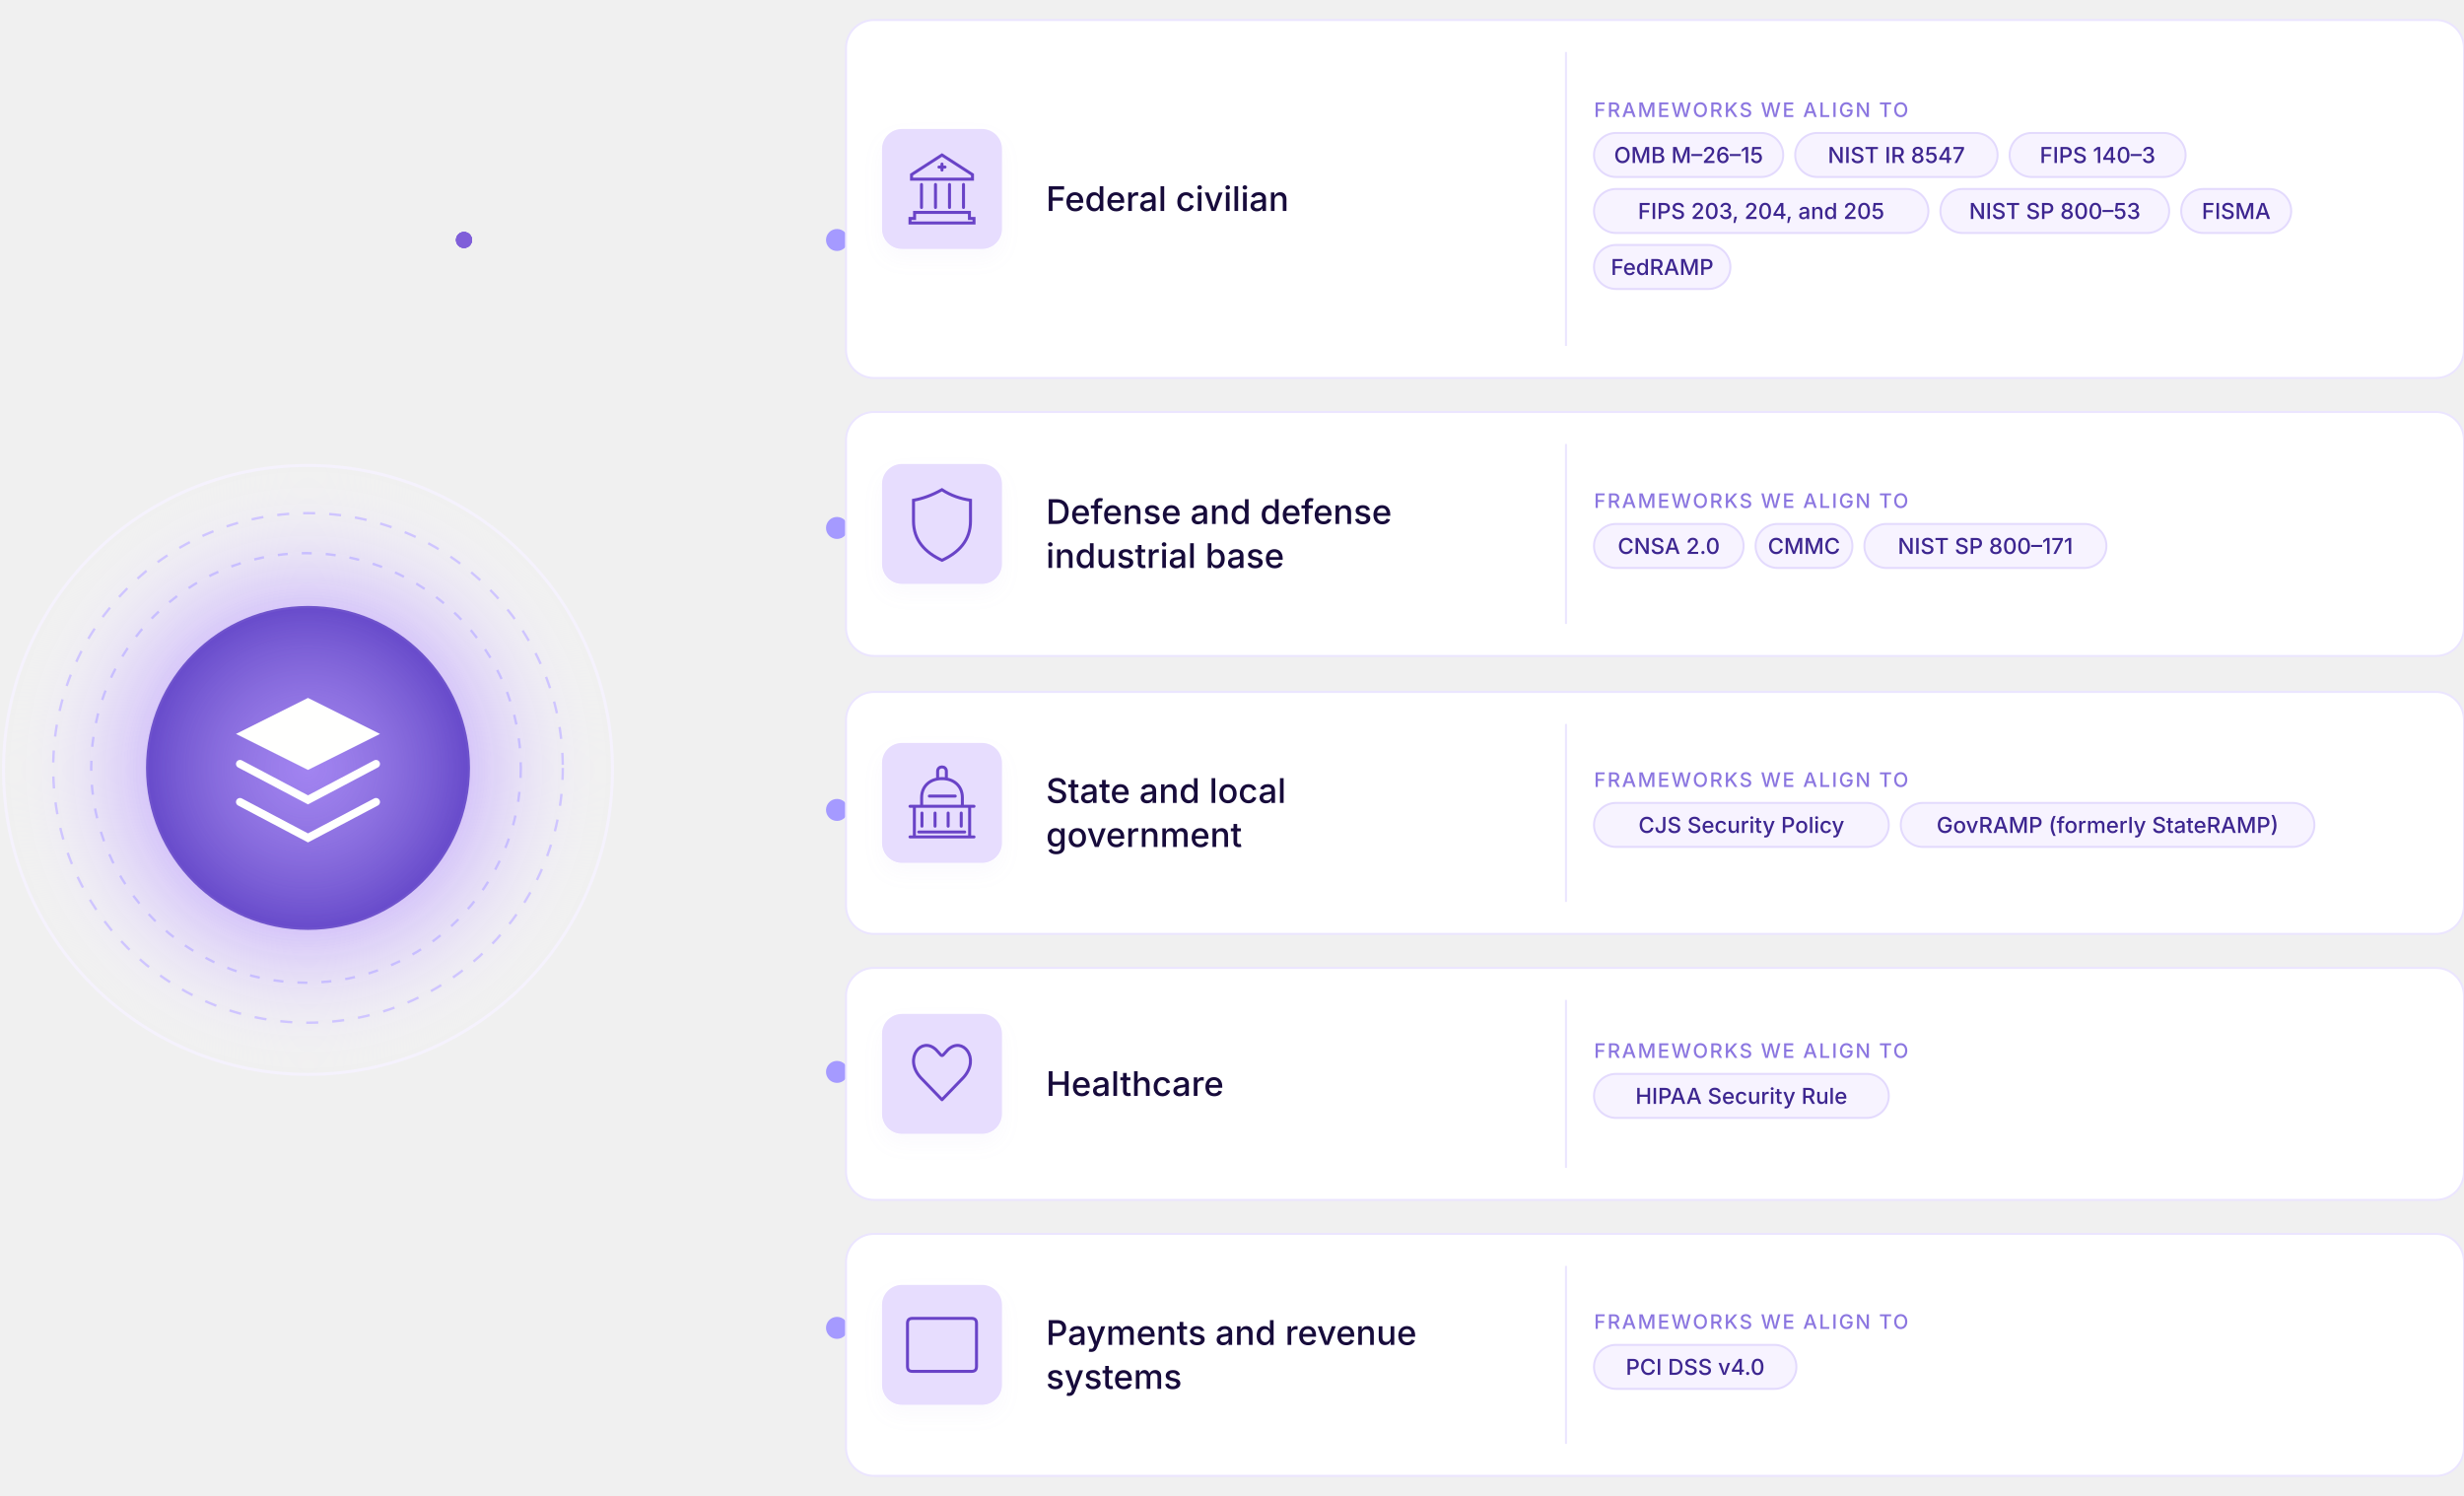
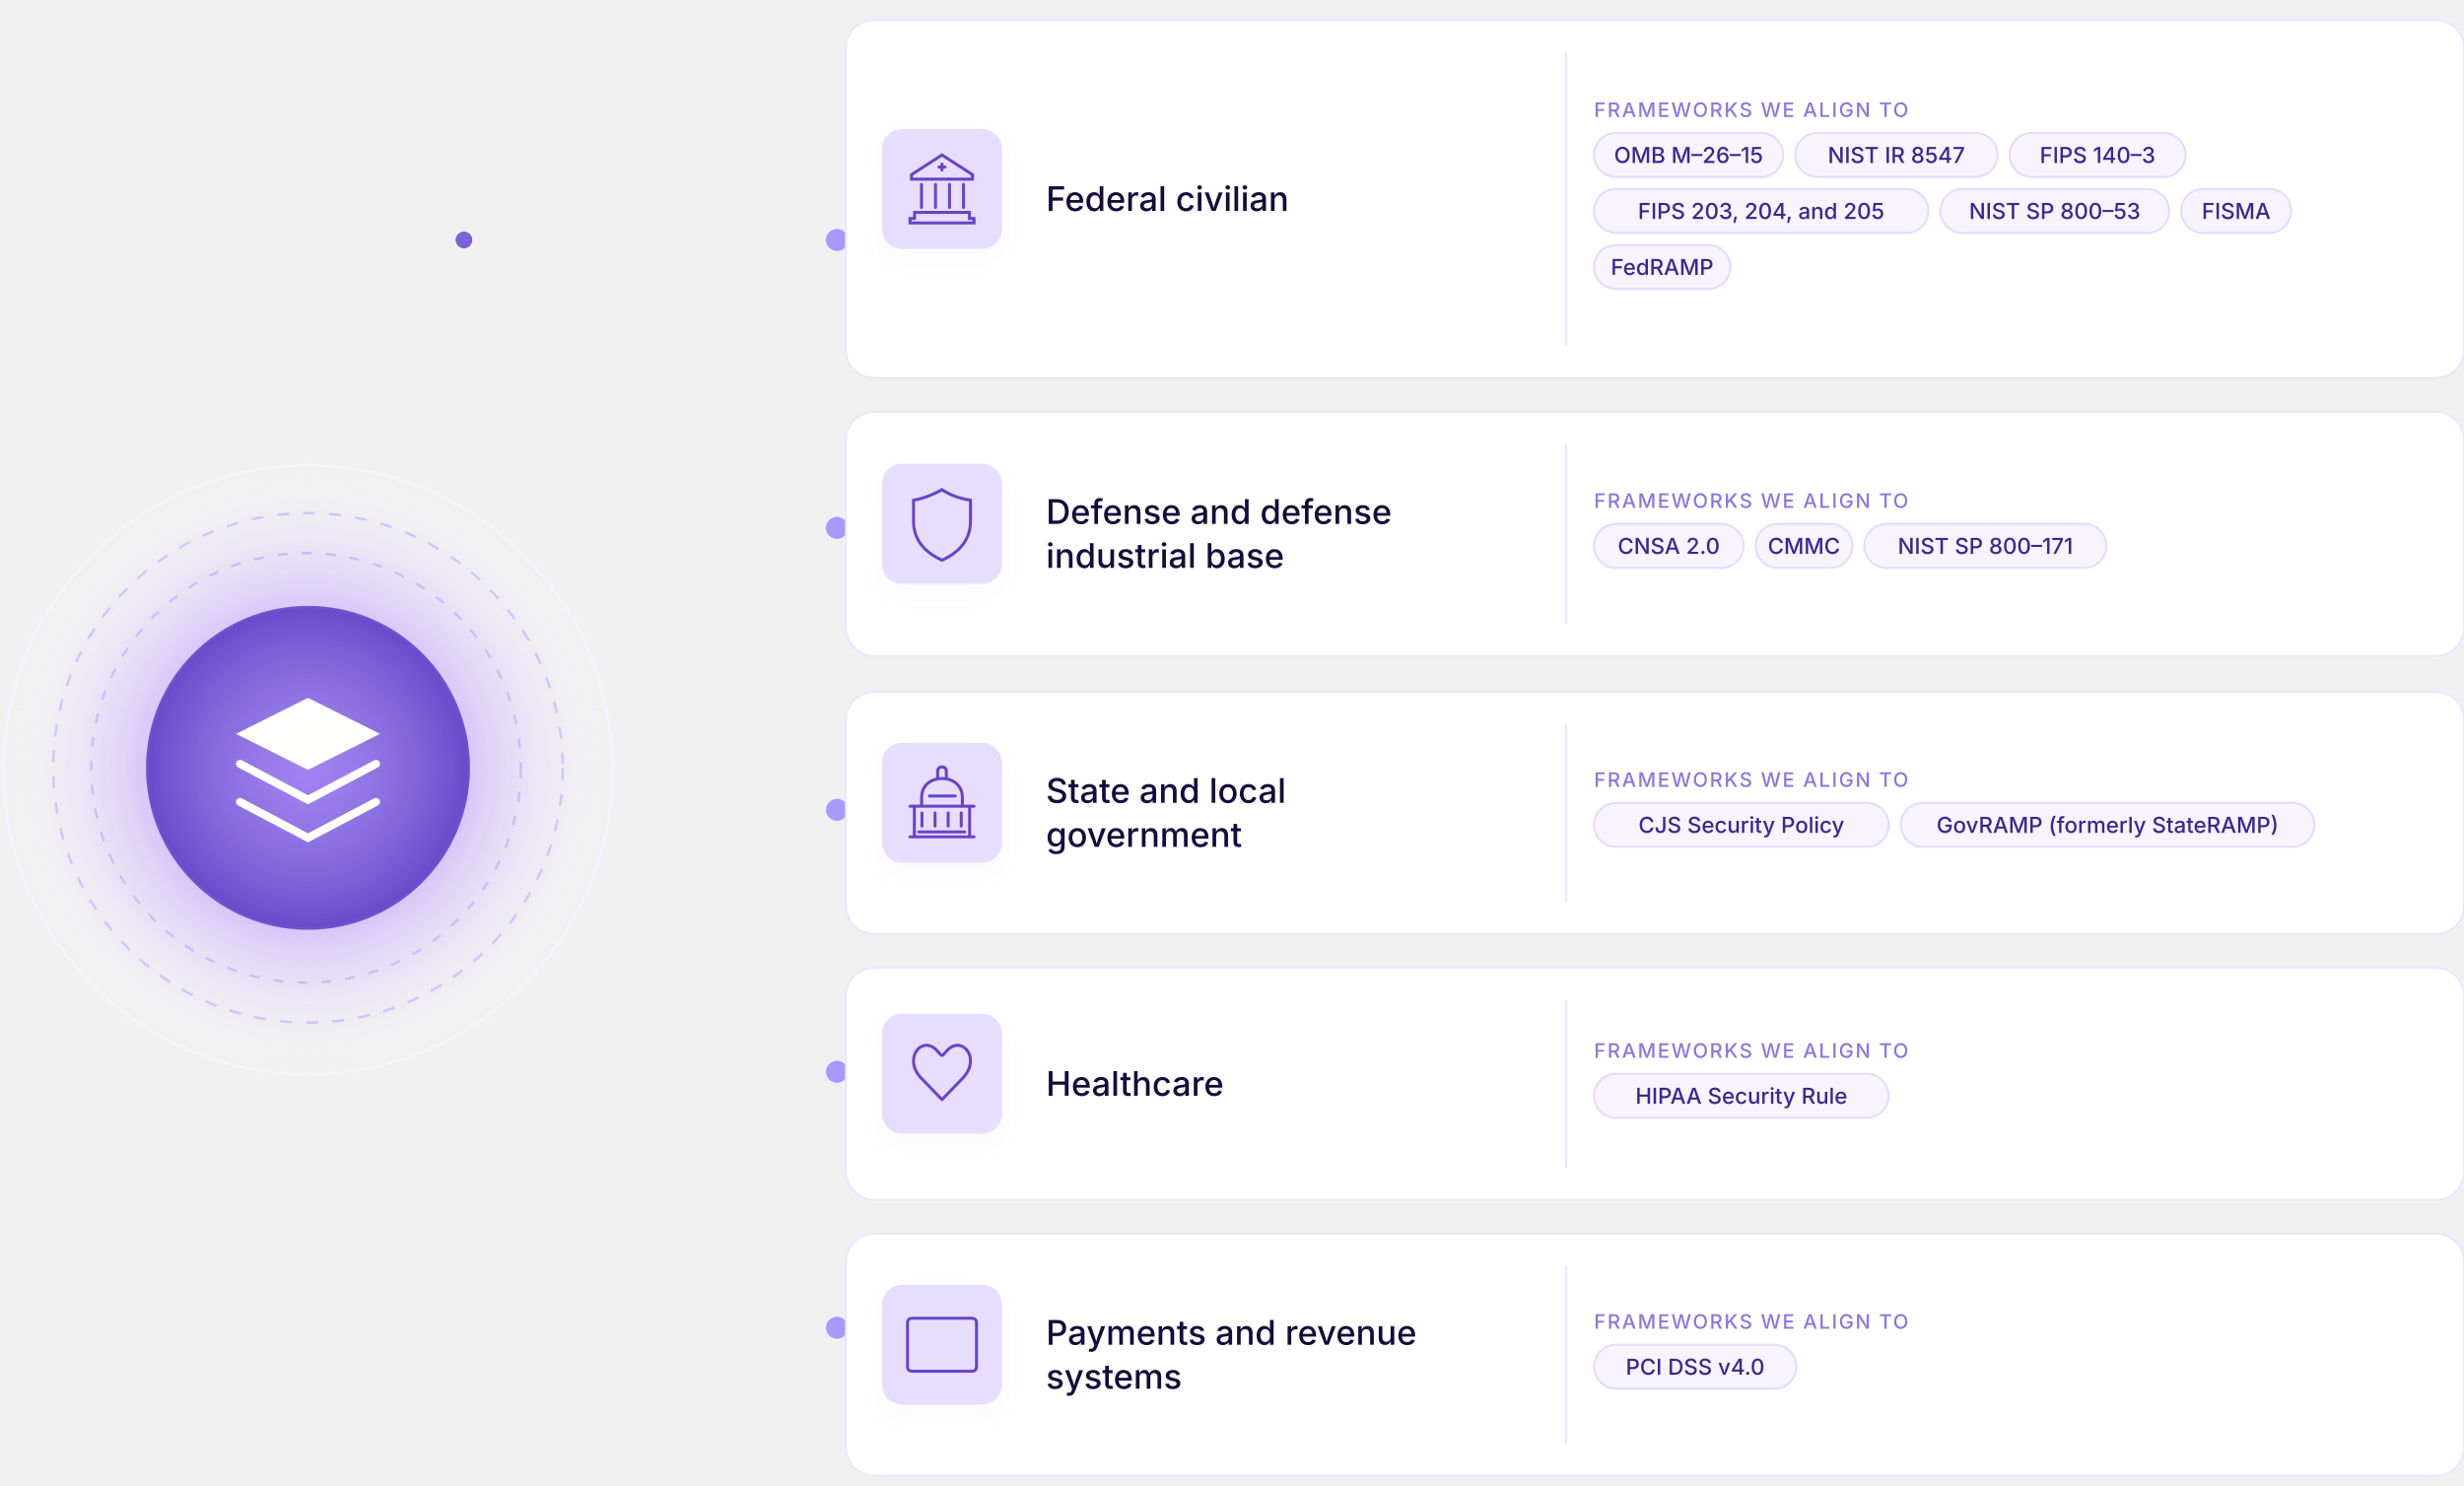
- <svg xmlns="http://www.w3.org/2000/svg" viewBox="0 0 1232 748" fill="none" width="1232" height="748" role="img">
+ <svg xmlns="http://www.w3.org/2000/svg" viewBox="0 0 1232 743" fill="none" width="1232" height="743" role="img">
  <style>
:is(g,path,circle,ellipse,line,rect,polygon):not([transform]):not(clipPath *):not(mask *){transform-box:fill-box;transform-origin:center}
text{font-family:Poppins,system-ui,-apple-system,"Segoe UI",sans-serif}
.link{fill:none;stroke:#a59aff;stroke-width:2;stroke-dasharray:600;stroke-dashoffset:600;animation:draw 1.2s cubic-bezier(.22,1,.36,1) forwards;transition:stroke .3s,stroke-width .3s}
.link-1{animation-delay:.1s}.link-2{animation-delay:.2s}.link-3{animation-delay:.3s}.link-4{animation-delay:.4s}
.endpoint{fill:#a59aff;transition:fill .3s}
.packet{fill:#7f5fd9;opacity:.9}
.sector{cursor:pointer;outline:none;transition:transform .5s cubic-bezier(.22,1,.36,1);animation:secIn .7s cubic-bezier(.22,1,.36,1) both}
.sector[data-i="1"]{animation-delay:.08s}.sector[data-i="2"]{animation-delay:.16s}.sector[data-i="3"]{animation-delay:.24s}.sector[data-i="4"]{animation-delay:.32s}
@keyframes secIn{from{opacity:0;translate:30px 0}}
.card{fill:#fff;stroke:#ebe5ff;transition:stroke .3s,filter .4s}
.ttl{font-size:17px;font-weight:500;fill:#170b3b}
.lbl{font-size:10px;letter-spacing:.08em;fill:#8b76e0;font-weight:500}
.fw rect{fill:#f7f3ff;stroke:#e3dafd;transition:fill .3s,stroke .3s}
.fw text{font-size:11px;font-weight:500;fill:#3d2690;transition:fill .3s}
.icon{transition:transform .4s cubic-bezier(.34,1.56,.64,1)}
- .sector.on{transform:translateX(-6px)}
- .sector.on .card{stroke:#b8a3ff;filter:drop-shadow(0 18px 24px rgba(105,67,199,.35))}
- .sector.on .fw rect{fill:#6943c7;stroke:#6943c7}.sector.on .fw text{fill:#fff}
- .sector.on .icon{transform:scale(1.06) rotate(-4deg)}
- svg[data-active="0"] .link-0,svg[data-active="1"] .link-1,svg[data-active="2"] .link-2,svg[data-active="3"] .link-3,svg[data-active="4"] .link-4{stroke:#6943c7;stroke-width:3.5}
- svg[data-active="0"] .ep-0,svg[data-active="1"] .ep-1,svg[data-active="2"] .ep-2,svg[data-active="3"] .ep-3,svg[data-active="4"] .ep-4{fill:#6943c7;animation:c3-pulse 1s ease-in-out infinite}
+ 
+ 
+ 
+ 
+ 
+ 
@keyframes draw{to{stroke-dashoffset:0}}
@keyframes c3-pulse{50%{scale:1.4}}
#hub-orbit {animation: orbit-spin 30s linear infinite; }
#hub-orbit-2 {animation: orbit-spin 46s linear infinite reverse; }
#hub-hub-glow {animation: c3-pulse 3s ease-in-out infinite; }
#hub-platform-face {animation: h-bob 3s ease-in-out infinite; }
#hub-layered-platform {animation: h-bob 3s ease-in-out -.4s infinite; }
@keyframes h-bob { 50% { translate: 0 -7px; } }
@keyframes c3-pulse { 50% { scale: 1.06; } }
@keyframes orbit-spin { to { rotate: 360deg; } }
@media (prefers-reduced-motion: reduce){*{animation-duration:.001s!important;animation-iteration-count:1!important;animation-delay:0s!important;transition-duration:.001s!important}}
+ 
+ @keyframes secCard{0%,1.2%{stroke:#ebe5ff;filter:none}3%,18%{stroke:#b8a3ff;filter:drop-shadow(0 18px 24px rgba(105,67,199,.35))}20%,100%{stroke:#ebe5ff;filter:none}}
+ @keyframes secMove{0%,1.2%{transform:none}3%,18%{transform:translateX(-6px)}20%,100%{transform:none}}
+ @keyframes secChip{0%,1.2%{fill:#f7f3ff;stroke:#e3dafd}3%,18%{fill:#6943c7;stroke:#6943c7}20%,100%{fill:#f7f3ff;stroke:#e3dafd}}
+ @keyframes secChipT{0%,1.2%{fill:#3d2690}3%,18%{fill:#fff}20%,100%{fill:#3d2690}}
+ @keyframes secIcon{0%,1.2%{transform:none}3%,18%{transform:scale(1.06) rotate(-4deg)}20%,100%{transform:none}}
+ @keyframes secLink{0%,1.2%{stroke:#a59aff;stroke-width:2px}3%,18%{stroke:#6943c7;stroke-width:3.5px}20%,100%{stroke:#a59aff;stroke-width:2px}}
+ @keyframes secEp{0%,1.2%{fill:#a59aff;scale:1}3%,18%{fill:#6943c7;scale:1.4}20%,100%{fill:#a59aff;scale:1}}
+ .endpoint{transform-box:fill-box;transform-origin:center}
+ .s0 .card{animation:secCard 13s linear 0.0s infinite}.s0 .fw rect{animation:secChip 13s linear 0.0s infinite}.s0 .fw text{animation:secChipT 13s linear 0.0s infinite}.s0 .icon{animation:secIcon 13s linear 0.0s infinite}.link-0{animation:draw 1.2s cubic-bezier(.22,1,.36,1) 0.0s forwards,secLink 13s linear 0.0s infinite}.ep-0{animation:secEp 13s linear 0.0s infinite}
+ .s1 .card{animation:secCard 13s linear 2.6s infinite}.s1 .fw rect{animation:secChip 13s linear 2.6s infinite}.s1 .fw text{animation:secChipT 13s linear 2.6s infinite}.s1 .icon{animation:secIcon 13s linear 2.6s infinite}.link-1{animation:draw 1.2s cubic-bezier(.22,1,.36,1) 0.1s forwards,secLink 13s linear 2.6s infinite}.ep-1{animation:secEp 13s linear 2.6s infinite}
+ .s2 .card{animation:secCard 13s linear 5.2s infinite}.s2 .fw rect{animation:secChip 13s linear 5.2s infinite}.s2 .fw text{animation:secChipT 13s linear 5.2s infinite}.s2 .icon{animation:secIcon 13s linear 5.2s infinite}.link-2{animation:draw 1.2s cubic-bezier(.22,1,.36,1) 0.2s forwards,secLink 13s linear 5.2s infinite}.ep-2{animation:secEp 13s linear 5.2s infinite}
+ .s3 .card{animation:secCard 13s linear 7.8s infinite}.s3 .fw rect{animation:secChip 13s linear 7.8s infinite}.s3 .fw text{animation:secChipT 13s linear 7.8s infinite}.s3 .icon{animation:secIcon 13s linear 7.8s infinite}.link-3{animation:draw 1.2s cubic-bezier(.22,1,.36,1) 0.3s forwards,secLink 13s linear 7.8s infinite}.ep-3{animation:secEp 13s linear 7.8s infinite}
+ .s4 .card{animation:secCard 13s linear 10.4s infinite}.s4 .fw rect{animation:secChip 13s linear 10.4s infinite}.s4 .fw text{animation:secChipT 13s linear 10.4s infinite}.s4 .icon{animation:secIcon 13s linear 10.4s infinite}.link-4{animation:draw 1.2s cubic-bezier(.22,1,.36,1) 0.4s forwards,secLink 13s linear 10.4s infinite}.ep-4{animation:secEp 13s linear 10.4s infinite}
+ .n0{animation:secMove 13s linear 0.0s infinite}
+ .n1{animation:secMove 13s linear 2.6s infinite}
+ .n2{animation:secMove 13s linear 5.2s infinite}
+ .n3{animation:secMove 13s linear 7.8s infinite}
+ .n4{animation:secMove 13s linear 10.4s infinite}
+ @keyframes mv1m{0%{translate:0.00px 265.00px}2.778%{translate:9.39px 263.79px}5.556%{translate:18.17px 260.25px}8.333%{translate:25.99px 254.89px}11.111%{translate:32.81px 248.31px}13.889%{translate:38.81px 240.95px}16.667%{translate:44.14px 233.10px}19.444%{translate:48.96px 224.92px}22.222%{translate:53.37px 216.52px}25%{translate:57.47px 207.96px}27.778%{translate:61.32px 199.28px}30.556%{translate:64.97px 190.53px}33.333%{translate:68.48px 181.70px}36.111%{translate:71.87px 172.84px}38.889%{translate:75.18px 163.94px}41.667%{translate:78.43px 155.03px}44.444%{translate:81.65px 146.10px}47.222%{translate:84.87px 137.17px}50%{translate:88.10px 128.24px}52.778%{translate:91.37px 119.33px}55.556%{translate:94.70px 110.44px}58.333%{translate:98.11px 101.58px}61.111%{translate:101.63px 92.77px}63.889%{translate:105.29px 84.01px}66.667%{translate:109.12px 75.33px}69.444%{translate:113.16px 66.74px}72.222%{translate:117.44px 58.27px}75%{translate:122.03px 49.96px}77.778%{translate:126.96px 41.85px}80.556%{translate:132.33px 34.03px}83.333%{translate:138.22px 26.58px}86.111%{translate:144.70px 19.65px}88.889%{translate:151.87px 13.44px}91.667%{translate:159.78px 8.21px}94.444%{translate:168.40px 4.25px}97.222%{translate:177.55px 1.81px}100%{translate:187.00px 1.00px}}
+ .mv1{animation:mv1m 2.4s linear 0.0s infinite both}
+ @keyframes mv2m{0%{translate:0.00px 265.00px}2.778%{translate:6.44px 264.77px}5.556%{translate:12.85px 264.11px}8.333%{translate:19.19px 262.94px}11.111%{translate:25.41px 261.26px}13.889%{translate:31.47px 259.07px}16.667%{translate:37.33px 256.39px}19.444%{translate:42.95px 253.24px}22.222%{translate:48.32px 249.68px}25%{translate:53.44px 245.76px}27.778%{translate:58.31px 241.54px}30.556%{translate:62.96px 237.08px}33.333%{translate:67.40px 232.41px}36.111%{translate:71.69px 227.60px}38.889%{translate:75.84px 222.66px}41.667%{translate:79.89px 217.65px}44.444%{translate:83.87px 212.58px}47.222%{translate:87.82px 207.49px}50%{translate:91.77px 202.40px}52.778%{translate:95.75px 197.33px}55.556%{translate:99.80px 192.31px}58.333%{translate:103.93px 187.36px}61.111%{translate:108.20px 182.53px}63.889%{translate:112.61px 177.83px}66.667%{translate:117.19px 173.30px}69.444%{translate:121.98px 168.98px}72.222%{translate:126.98px 164.92px}75%{translate:132.21px 161.15px}77.778%{translate:137.67px 157.72px}80.556%{translate:143.34px 154.67px}83.333%{translate:149.22px 152.02px}86.111%{translate:155.27px 149.80px}88.889%{translate:161.46px 148.02px}91.667%{translate:167.76px 146.66px}94.444%{translate:174.14px 145.73px}97.222%{translate:180.56px 145.18px}100%{translate:187.00px 145.00px}}
+ .mv2{animation:mv2m 2.4s linear -0.5s infinite both}
+ @keyframes mv3m{0%{translate:0.00px 265.00px}2.778%{translate:5.24px 265.04px}5.556%{translate:10.47px 265.14px}8.333%{translate:15.71px 265.32px}11.111%{translate:20.94px 265.57px}13.889%{translate:26.17px 265.91px}16.667%{translate:31.39px 266.32px}19.444%{translate:36.60px 266.82px}22.222%{translate:41.81px 267.41px}25%{translate:47.00px 268.08px}27.778%{translate:52.19px 268.82px}30.556%{translate:57.36px 269.64px}33.333%{translate:62.53px 270.53px}36.111%{translate:67.68px 271.48px}38.889%{translate:72.82px 272.47px}41.667%{translate:77.96px 273.49px}44.444%{translate:83.09px 274.53px}47.222%{translate:88.23px 275.57px}50%{translate:93.36px 276.60px}52.778%{translate:98.50px 277.61px}55.556%{translate:103.65px 278.59px}58.333%{translate:108.80px 279.52px}61.111%{translate:113.97px 280.39px}63.889%{translate:119.14px 281.21px}66.667%{translate:124.32px 281.96px}69.444%{translate:129.52px 282.65px}72.222%{translate:134.72px 283.27px}75%{translate:139.93px 283.82px}77.778%{translate:145.14px 284.30px}80.556%{translate:150.36px 284.72px}83.333%{translate:155.59px 285.07px}86.111%{translate:160.82px 285.37px}88.889%{translate:166.05px 285.60px}91.667%{translate:171.29px 285.78px}94.444%{translate:176.52px 285.90px}97.222%{translate:181.76px 285.98px}100%{translate:187.00px 286.00px}}
+ .mv3{animation:mv3m 2.4s linear -1.0s infinite both}
+ @keyframes mv4m{0%{translate:0.00px 265.00px}2.778%{translate:7.02px 265.35px}5.556%{translate:13.97px 266.41px}8.333%{translate:20.77px 268.21px}11.111%{translate:27.33px 270.73px}13.889%{translate:33.59px 273.92px}16.667%{translate:39.51px 277.71px}19.444%{translate:45.09px 282.00px}22.222%{translate:50.32px 286.69px}25%{translate:55.25px 291.71px}27.778%{translate:59.90px 296.98px}30.556%{translate:64.32px 302.46px}33.333%{translate:68.54px 308.08px}36.111%{translate:72.59px 313.83px}38.889%{translate:76.52px 319.66px}41.667%{translate:80.36px 325.55px}44.444%{translate:84.14px 331.48px}47.222%{translate:87.89px 337.44px}50%{translate:91.63px 343.39px}52.778%{translate:95.40px 349.33px}55.556%{translate:99.22px 355.24px}58.333%{translate:103.11px 361.09px}61.111%{translate:107.13px 366.87px}63.889%{translate:111.27px 372.55px}66.667%{translate:115.59px 378.10px}69.444%{translate:120.12px 383.48px}72.222%{translate:124.87px 388.66px}75%{translate:129.89px 393.59px}77.778%{translate:135.19px 398.21px}80.556%{translate:140.80px 402.45px}83.333%{translate:146.72px 406.25px}86.111%{translate:152.94px 409.53px}88.889%{translate:159.42px 412.25px}91.667%{translate:166.13px 414.36px}94.444%{translate:173.00px 415.85px}97.222%{translate:179.97px 416.71px}100%{translate:187.00px 417.00px}}
+ .mv4{animation:mv4m 2.4s linear -1.5s infinite both}
+ @keyframes mv5m{0%{translate:0.00px 265.00px}2.778%{translate:9.74px 266.43px}5.556%{translate:18.70px 270.51px}8.333%{translate:26.51px 276.52px}11.111%{translate:33.23px 283.75px}13.889%{translate:39.08px 291.70px}16.667%{translate:44.26px 300.11px}19.444%{translate:48.93px 308.81px}22.222%{translate:53.21px 317.71px}25%{translate:57.18px 326.75px}27.778%{translate:60.92px 335.89px}30.556%{translate:64.47px 345.11px}33.333%{translate:67.89px 354.37px}36.111%{translate:71.19px 363.68px}38.889%{translate:74.42px 373.01px}41.667%{translate:77.61px 382.36px}44.444%{translate:80.77px 391.72px}47.222%{translate:83.92px 401.08px}50%{translate:87.10px 410.43px}52.778%{translate:90.32px 419.77px}55.556%{translate:93.60px 429.08px}58.333%{translate:96.97px 438.36px}61.111%{translate:100.46px 447.60px}63.889%{translate:104.09px 456.79px}66.667%{translate:107.88px 465.91px}69.444%{translate:111.90px 474.93px}72.222%{translate:116.16px 483.84px}75%{translate:120.73px 492.59px}77.778%{translate:125.66px 501.15px}80.556%{translate:131.04px 509.43px}83.333%{translate:136.95px 517.34px}86.111%{translate:143.49px 524.74px}88.889%{translate:150.76px 531.41px}91.667%{translate:158.82px 537.10px}94.444%{translate:167.69px 541.42px}97.222%{translate:177.18px 544.10px}100%{translate:187.00px 545.00px}}
+ .mv5{animation:mv5m 2.4s linear -2.0s infinite both}
</style>
  <g transform="translate(232 120)">
    <path id="sl-0" class="link link-0" d="M0 265C82 265 86 1 187 1" />
    <path id="sl-1" class="link link-1" d="M0 265C89 265 88 145 187 145" />
    <path id="sl-2" class="link link-2" d="M0 265C76 265 96 286 187 286" />
    <path id="sl-3" class="link link-3" d="M0 265C87 265 91 417 187 417" />
    <path id="sl-4" class="link link-4" d="M0 265C81 265 84 545 187 545" />
-     <circle class="packet" r="4">
-       <animateMotion dur="2.4s" begin="0.0s" repeatCount="indefinite">
-         <mpath href="#sl-0" />
-       </animateMotion>
-     </circle>
-     <circle class="packet" r="4">
-       <animateMotion dur="2.4s" begin="-0.5s" repeatCount="indefinite">
-         <mpath href="#sl-1" />
-       </animateMotion>
-     </circle>
-     <circle class="packet" r="4">
-       <animateMotion dur="2.4s" begin="-1.0s" repeatCount="indefinite">
-         <mpath href="#sl-2" />
-       </animateMotion>
-     </circle>
-     <circle class="packet" r="4">
-       <animateMotion dur="2.4s" begin="-1.5s" repeatCount="indefinite">
-         <mpath href="#sl-3" />
-       </animateMotion>
-     </circle>
-     <circle class="packet" r="4">
-       <animateMotion dur="2.4s" begin="-2.0s" repeatCount="indefinite">
-         <mpath href="#sl-4" />
-       </animateMotion>
-     </circle>
+     <circle class="mv1 packet" r="4" />
+     <circle class="mv2 packet" r="4" />
+     <circle class="mv3 packet" r="4" />
+     <circle class="mv4 packet" r="4" />
+     <circle class="mv5 packet" r="4" />
  </g>
  <circle class="endpoint ep-0" cx="418.5" cy="120" r="5.5" />
  <circle class="endpoint ep-1" cx="418.5" cy="264" r="5.5" />
  <circle class="endpoint ep-2" cx="418.5" cy="405" r="5.5" />
  <circle class="endpoint ep-3" cx="418.5" cy="536" r="5.5" />
  <circle class="endpoint ep-4" cx="418.5" cy="664" r="5.5" />
  <svg x="0" y="231" width="308" height="307" viewBox="0 0 308 307" fill="none">
    <g id="hub-inventory-hub">
      <circle id="hub-outer-halo" cx="154" cy="154" r="152.25" fill="url(#hub-paint0-radial-4382-971)" stroke="#F5F2FD" stroke-width="1.5" />
      <circle id="hub-hub-surface" cx="154" cy="153" r="80.45" fill="url(#hub-paint1-radial-4382-971)" stroke="#684BC9" stroke-width="1.1" />
      <circle id="hub-hub-glow" cx="153" cy="153" r="99" fill="url(#hub-paint2-radial-4382-971)" />
      <circle id="hub-orbit" cx="153" cy="153" r="107.4" stroke="#C8BEFF" stroke-width="1.2" stroke-dasharray="5 7" />
      <circle id="hub-orbit-2" cx="154" cy="153" r="127.4" stroke="#CFC5FF" stroke-width="1.2" stroke-dasharray="6 7" />
      <path id="hub-layered-platform" d="M120 151L154 168.971L188 151M120 170.029L154 188L188 170.029" stroke="#FFFFFE" stroke-width="4" stroke-linecap="round" />
      <path id="hub-platform-face" d="M154 118L190 136L154 154L118 136L154 118Z" fill="#FFFFFE" />
    </g>
    <defs>
      <radialGradient id="hub-paint0-radial-4382-971" cx="0" cy="0" r="1" gradientUnits="userSpaceOnUse" gradientTransform="translate(154 154) scale(153)">
        <stop offset="0.216" stop-color="#9D71FF" />
        <stop offset="1" stop-color="white" stop-opacity="0" />
      </radialGradient>
      <radialGradient id="hub-paint1-radial-4382-971" cx="0" cy="0" r="1" gradientUnits="userSpaceOnUse" gradientTransform="translate(154 153) scale(81)">
        <stop stop-color="#9F81EC" />
        <stop offset="1" stop-color="#6042C8" />
      </radialGradient>
      <radialGradient id="hub-paint2-radial-4382-971" cx="0" cy="0" r="1" gradientUnits="userSpaceOnUse" gradientTransform="translate(153 153) scale(99)">
        <stop stop-color="#A98AFF" stop-opacity="0.267" />
        <stop offset="1" stop-color="white" stop-opacity="0" />
      </radialGradient>
    </defs>
  </svg>
-   <g class="sector" data-i="0" tabindex="0">
+   <g class="sector s0">
    <rect class="card" x="423" y="10" width="809" height="179" rx="14" />
    <g class="icon">
      <svg x="431" y="59.5" width="80" height="80" viewBox="0 0 80 80" fill="none">
        <g filter="url(#si0-filter0-d-4382-968)">
          <rect x="10" y="5" width="60" height="60" rx="10" fill="#E7DDFE" />
          <path d="M38.476 24.044H40M40 24.044H41.524M40 24.044V22.533M40 24.044V25.556M50.75 32.75V44.25M43.75 32.75V44.25M36.75 32.75L36.75 44.25M29.75 32.75L29.75 44.25M24.762 27.822L40 18L55.238 27.822V30.089H24.762V27.822ZM26.286 46.711H53.714V49.733H56V52H24V49.733H26.286V46.711Z" stroke="#6943C7" stroke-width="1.5" stroke-linecap="round" />
        </g>
        <defs>
          <filter id="si0-filter0-d-4382-968" x="0" y="0" width="80" height="80" filterUnits="userSpaceOnUse" color-interpolation-filters="sRGB">
            <feFlood flood-opacity="0" result="BackgroundImageFix" />
            <feColorMatrix in="SourceAlpha" type="matrix" values="0 0 0 0 0 0 0 0 0 0 0 0 0 0 0 0 0 0 127 0" result="hardAlpha" />
            <feOffset dy="5" />
            <feGaussianBlur stdDeviation="5" />
            <feComposite in2="hardAlpha" operator="out" />
            <feColorMatrix type="matrix" values="0 0 0 0 0.557 0 0 0 0 0.463 0 0 0 0 0.847 0 0 0 0.039 0" />
            <feBlend mode="normal" in2="BackgroundImageFix" result="effect1_dropShadow_4382_968" />
            <feBlend mode="normal" in="SourceGraphic" in2="effect1_dropShadow_4382_968" result="shape" />
          </filter>
        </defs>
      </svg>
    </g>
    <text class="ttl">
      <tspan x="523" y="105.5">Federal civilian</tspan>
    </text>
    <line x1="783" y1="26" x2="783" y2="173" stroke="#EBE5FF" />
    <text class="lbl" x="797" y="58.5">FRAMEWORKS WE ALIGN TO</text>
    <g class="fw">
      <rect x="797.0" y="66.5" width="94.6" height="22" rx="11" />
      <text x="844.3" y="81.5" text-anchor="middle">OMB M–26–15</text>
    </g>
    <g class="fw">
      <rect x="897.6" y="66.5" width="101.2" height="22" rx="11" />
      <text x="948.2" y="81.5" text-anchor="middle">NIST IR 8547</text>
    </g>
    <g class="fw">
      <rect x="1004.8" y="66.5" width="88.0" height="22" rx="11" />
      <text x="1048.8" y="81.5" text-anchor="middle">FIPS 140–3</text>
    </g>
    <g class="fw">
      <rect x="797.0" y="94.5" width="167.2" height="22" rx="11" />
      <text x="880.6" y="109.5" text-anchor="middle">FIPS 203, 204, and 205</text>
    </g>
    <g class="fw">
      <rect x="970.2" y="94.5" width="114.4" height="22" rx="11" />
      <text x="1027.4" y="109.5" text-anchor="middle">NIST SP 800–53</text>
    </g>
    <g class="fw">
      <rect x="1090.6" y="94.5" width="55.0" height="22" rx="11" />
      <text x="1118.1" y="109.5" text-anchor="middle">FISMA</text>
    </g>
    <g class="fw">
      <rect x="797.0" y="122.5" width="68.2" height="22" rx="11" />
      <text x="831.1" y="137.5" text-anchor="middle">FedRAMP</text>
    </g>
  </g>
-   <g class="sector" data-i="1" tabindex="0">
+   <g class="sector s1">
    <rect class="card" x="423" y="206" width="809" height="122" rx="14" />
    <g class="icon">
      <svg x="431" y="227.0" width="80" height="80" viewBox="0 0 80 80" fill="none">
        <g filter="url(#si1-filter0-d-4382-945)">
          <rect x="10" y="5" width="60" height="60" rx="10" fill="#E7DDFE" />
          <path d="M39.968 17.875C44.5 20.809 49.052 22.347 54.25 23.154V33.532C54.25 43.242 48.368 49.298 40 53.172C31.632 49.298 25.75 43.242 25.75 33.532V23.14C30.253 22.325 34.779 20.781 39.968 17.875Z" stroke="#6943C7" stroke-width="1.5" stroke-linecap="round" />
        </g>
        <defs>
          <filter id="si1-filter0-d-4382-945" x="0" y="0" width="80" height="80" filterUnits="userSpaceOnUse" color-interpolation-filters="sRGB">
            <feFlood flood-opacity="0" result="BackgroundImageFix" />
            <feColorMatrix in="SourceAlpha" type="matrix" values="0 0 0 0 0 0 0 0 0 0 0 0 0 0 0 0 0 0 127 0" result="hardAlpha" />
            <feOffset dy="5" />
            <feGaussianBlur stdDeviation="5" />
            <feComposite in2="hardAlpha" operator="out" />
            <feColorMatrix type="matrix" values="0 0 0 0 0.557 0 0 0 0 0.463 0 0 0 0 0.847 0 0 0 0.039 0" />
            <feBlend mode="normal" in2="BackgroundImageFix" result="effect1_dropShadow_4382_945" />
            <feBlend mode="normal" in="SourceGraphic" in2="effect1_dropShadow_4382_945" result="shape" />
          </filter>
        </defs>
      </svg>
    </g>
    <text class="ttl">
      <tspan x="523" y="262.0">Defense and defense</tspan>
      <tspan x="523" y="284.0">industrial base</tspan>
    </text>
    <line x1="783" y1="222" x2="783" y2="312" stroke="#EBE5FF" />
    <text class="lbl" x="797" y="254.0">FRAMEWORKS WE ALIGN TO</text>
    <g class="fw">
      <rect x="797.0" y="262.0" width="74.8" height="22" rx="11" />
      <text x="834.4" y="277.0" text-anchor="middle">CNSA 2.0</text>
    </g>
    <g class="fw">
      <rect x="877.8" y="262.0" width="48.4" height="22" rx="11" />
      <text x="902.0" y="277.0" text-anchor="middle">CMMC</text>
    </g>
    <g class="fw">
      <rect x="932.2" y="262.0" width="121.0" height="22" rx="11" />
      <text x="992.7" y="277.0" text-anchor="middle">NIST SP 800–171</text>
    </g>
  </g>
-   <g class="sector" data-i="2" tabindex="0">
+   <g class="sector s2">
    <rect class="card" x="423" y="346" width="809" height="121" rx="14" />
    <g class="icon">
      <svg x="431" y="366.5" width="80" height="80" viewBox="0 0 80 80" fill="none">
        <g filter="url(#si2-filter0-d-4382-930)">
          <rect x="10" y="5" width="60" height="60" rx="10" fill="#E7DDFE" />
          <path d="M24 36.688H56M26.182 36.688V51.542M53.818 36.688V51.542M24 52H56M29.818 35.958V32.312C29.818 26.479 34.182 22.833 40 22.833C45.818 22.833 50.182 26.479 50.182 32.312V35.958M33.673 31.583H46.618M37.818 22.104V19.188C37.818 16.271 42.182 16.271 42.182 19.188V22.104M29.982 40.062V46.625M36.527 40.062V46.625M43.073 40.062V46.625M49.618 40.062V46.625M28.364 49.542H51.346" stroke="#6943C7" stroke-width="1.5" stroke-linecap="round" />
        </g>
        <defs>
          <filter id="si2-filter0-d-4382-930" x="0" y="0" width="80" height="80" filterUnits="userSpaceOnUse" color-interpolation-filters="sRGB">
            <feFlood flood-opacity="0" result="BackgroundImageFix" />
            <feColorMatrix in="SourceAlpha" type="matrix" values="0 0 0 0 0 0 0 0 0 0 0 0 0 0 0 0 0 0 127 0" result="hardAlpha" />
            <feOffset dy="5" />
            <feGaussianBlur stdDeviation="5" />
            <feComposite in2="hardAlpha" operator="out" />
            <feColorMatrix type="matrix" values="0 0 0 0 0.557 0 0 0 0 0.463 0 0 0 0 0.847 0 0 0 0.039 0" />
            <feBlend mode="normal" in2="BackgroundImageFix" result="effect1_dropShadow_4382_930" />
            <feBlend mode="normal" in="SourceGraphic" in2="effect1_dropShadow_4382_930" result="shape" />
          </filter>
        </defs>
      </svg>
    </g>
    <text class="ttl">
      <tspan x="523" y="401.5">State and local</tspan>
      <tspan x="523" y="423.5">government</tspan>
    </text>
    <line x1="783" y1="362" x2="783" y2="451" stroke="#EBE5FF" />
    <text class="lbl" x="797" y="393.5">FRAMEWORKS WE ALIGN TO</text>
    <g class="fw">
      <rect x="797.0" y="401.5" width="147.4" height="22" rx="11" />
      <text x="870.7" y="416.5" text-anchor="middle">CJS Security Policy</text>
    </g>
    <g class="fw">
      <rect x="950.4" y="401.5" width="206.8" height="22" rx="11" />
      <text x="1053.8" y="416.5" text-anchor="middle">GovRAMP (formerly StateRAMP)</text>
    </g>
  </g>
-   <g class="sector" data-i="3" tabindex="0">
+   <g class="sector s3">
    <rect class="card" x="423" y="484" width="809" height="116" rx="14" />
    <g class="icon">
      <svg x="431" y="502.0" width="80" height="80" viewBox="0 0 80 80" fill="none">
        <g filter="url(#si3-filter0-d-4382-917)">
          <rect x="10" y="5" width="60" height="60" rx="10" fill="#E7DDFE" />
          <path d="M43.02 22.855C44.903 21.114 46.824 20.576 48.493 20.798C50.181 21.022 51.719 22.038 52.786 23.599C54.904 26.698 55.137 31.956 50.672 36.859L40 47.919L29.327 36.859C24.862 31.956 25.096 26.698 27.214 23.599C28.281 22.038 29.819 21.022 31.507 20.798C33.176 20.576 35.096 21.114 36.98 22.855L39.445 25.561C39.587 25.718 39.789 25.807 40 25.807C40.211 25.807 40.413 25.718 40.555 25.561L43.02 22.855Z" stroke="#6943C7" stroke-width="1.5" stroke-linecap="round" stroke-linejoin="round" />
        </g>
        <defs>
          <filter id="si3-filter0-d-4382-917" x="0" y="0" width="80" height="80" filterUnits="userSpaceOnUse" color-interpolation-filters="sRGB">
            <feFlood flood-opacity="0" result="BackgroundImageFix" />
            <feColorMatrix in="SourceAlpha" type="matrix" values="0 0 0 0 0 0 0 0 0 0 0 0 0 0 0 0 0 0 127 0" result="hardAlpha" />
            <feOffset dy="5" />
            <feGaussianBlur stdDeviation="5" />
            <feComposite in2="hardAlpha" operator="out" />
            <feColorMatrix type="matrix" values="0 0 0 0 0.557 0 0 0 0 0.463 0 0 0 0 0.847 0 0 0 0.039 0" />
            <feBlend mode="normal" in2="BackgroundImageFix" result="effect1_dropShadow_4382_917" />
            <feBlend mode="normal" in="SourceGraphic" in2="effect1_dropShadow_4382_917" result="shape" />
          </filter>
        </defs>
      </svg>
    </g>
    <text class="ttl">
      <tspan x="523" y="548.0">Healthcare</tspan>
    </text>
    <line x1="783" y1="500" x2="783" y2="584" stroke="#EBE5FF" />
    <text class="lbl" x="797" y="529.0">FRAMEWORKS WE ALIGN TO</text>
    <g class="fw">
      <rect x="797.0" y="537.0" width="147.4" height="22" rx="11" />
      <text x="870.7" y="552.0" text-anchor="middle">HIPAA Security Rule</text>
    </g>
  </g>
-   <g class="sector" data-i="4" tabindex="0">
+   <g class="sector s4">
    <rect class="card" x="423" y="617" width="809" height="121" rx="14" />
    <g class="icon">
      <svg x="431" y="637.5" width="80" height="80" viewBox="0 0 80 80" fill="none">
        <g filter="url(#si4-filter0-d-4382-907)">
          <rect x="10" y="5" width="60" height="60" rx="10" fill="#E7DDFE" />
          <path d="M25.273 21.75H54.727C55.701 21.75 56.294 21.995 56.649 22.352C57.006 22.711 57.25 23.31 57.25 24.294V45.706C57.25 46.69 57.006 47.289 56.649 47.648C56.294 48.005 55.701 48.25 54.727 48.25H25.273C24.299 48.25 23.706 48.005 23.351 47.648C22.994 47.289 22.75 46.69 22.75 45.706V24.294L22.761 23.943C22.812 23.165 23.039 22.666 23.351 22.352C23.706 21.995 24.299 21.75 25.273 21.75Z" stroke="#6943C7" stroke-width="1.5" stroke-linecap="round" />
        </g>
        <defs>
          <filter id="si4-filter0-d-4382-907" x="0" y="0" width="80" height="80" filterUnits="userSpaceOnUse" color-interpolation-filters="sRGB">
            <feFlood flood-opacity="0" result="BackgroundImageFix" />
            <feColorMatrix in="SourceAlpha" type="matrix" values="0 0 0 0 0 0 0 0 0 0 0 0 0 0 0 0 0 0 127 0" result="hardAlpha" />
            <feOffset dy="5" />
            <feGaussianBlur stdDeviation="5" />
            <feComposite in2="hardAlpha" operator="out" />
            <feColorMatrix type="matrix" values="0 0 0 0 0.557 0 0 0 0 0.463 0 0 0 0 0.847 0 0 0 0.039 0" />
            <feBlend mode="normal" in2="BackgroundImageFix" result="effect1_dropShadow_4382_907" />
            <feBlend mode="normal" in="SourceGraphic" in2="effect1_dropShadow_4382_907" result="shape" />
          </filter>
        </defs>
      </svg>
    </g>
    <text class="ttl">
      <tspan x="523" y="672.5">Payments and revenue</tspan>
      <tspan x="523" y="694.5">systems</tspan>
    </text>
    <line x1="783" y1="633" x2="783" y2="722" stroke="#EBE5FF" />
    <text class="lbl" x="797" y="664.5">FRAMEWORKS WE ALIGN TO</text>
    <g class="fw">
      <rect x="797.0" y="672.5" width="101.2" height="22" rx="11" />
      <text x="847.6" y="687.5" text-anchor="middle">PCI DSS v4.0</text>
    </g>
  </g>
</svg>
